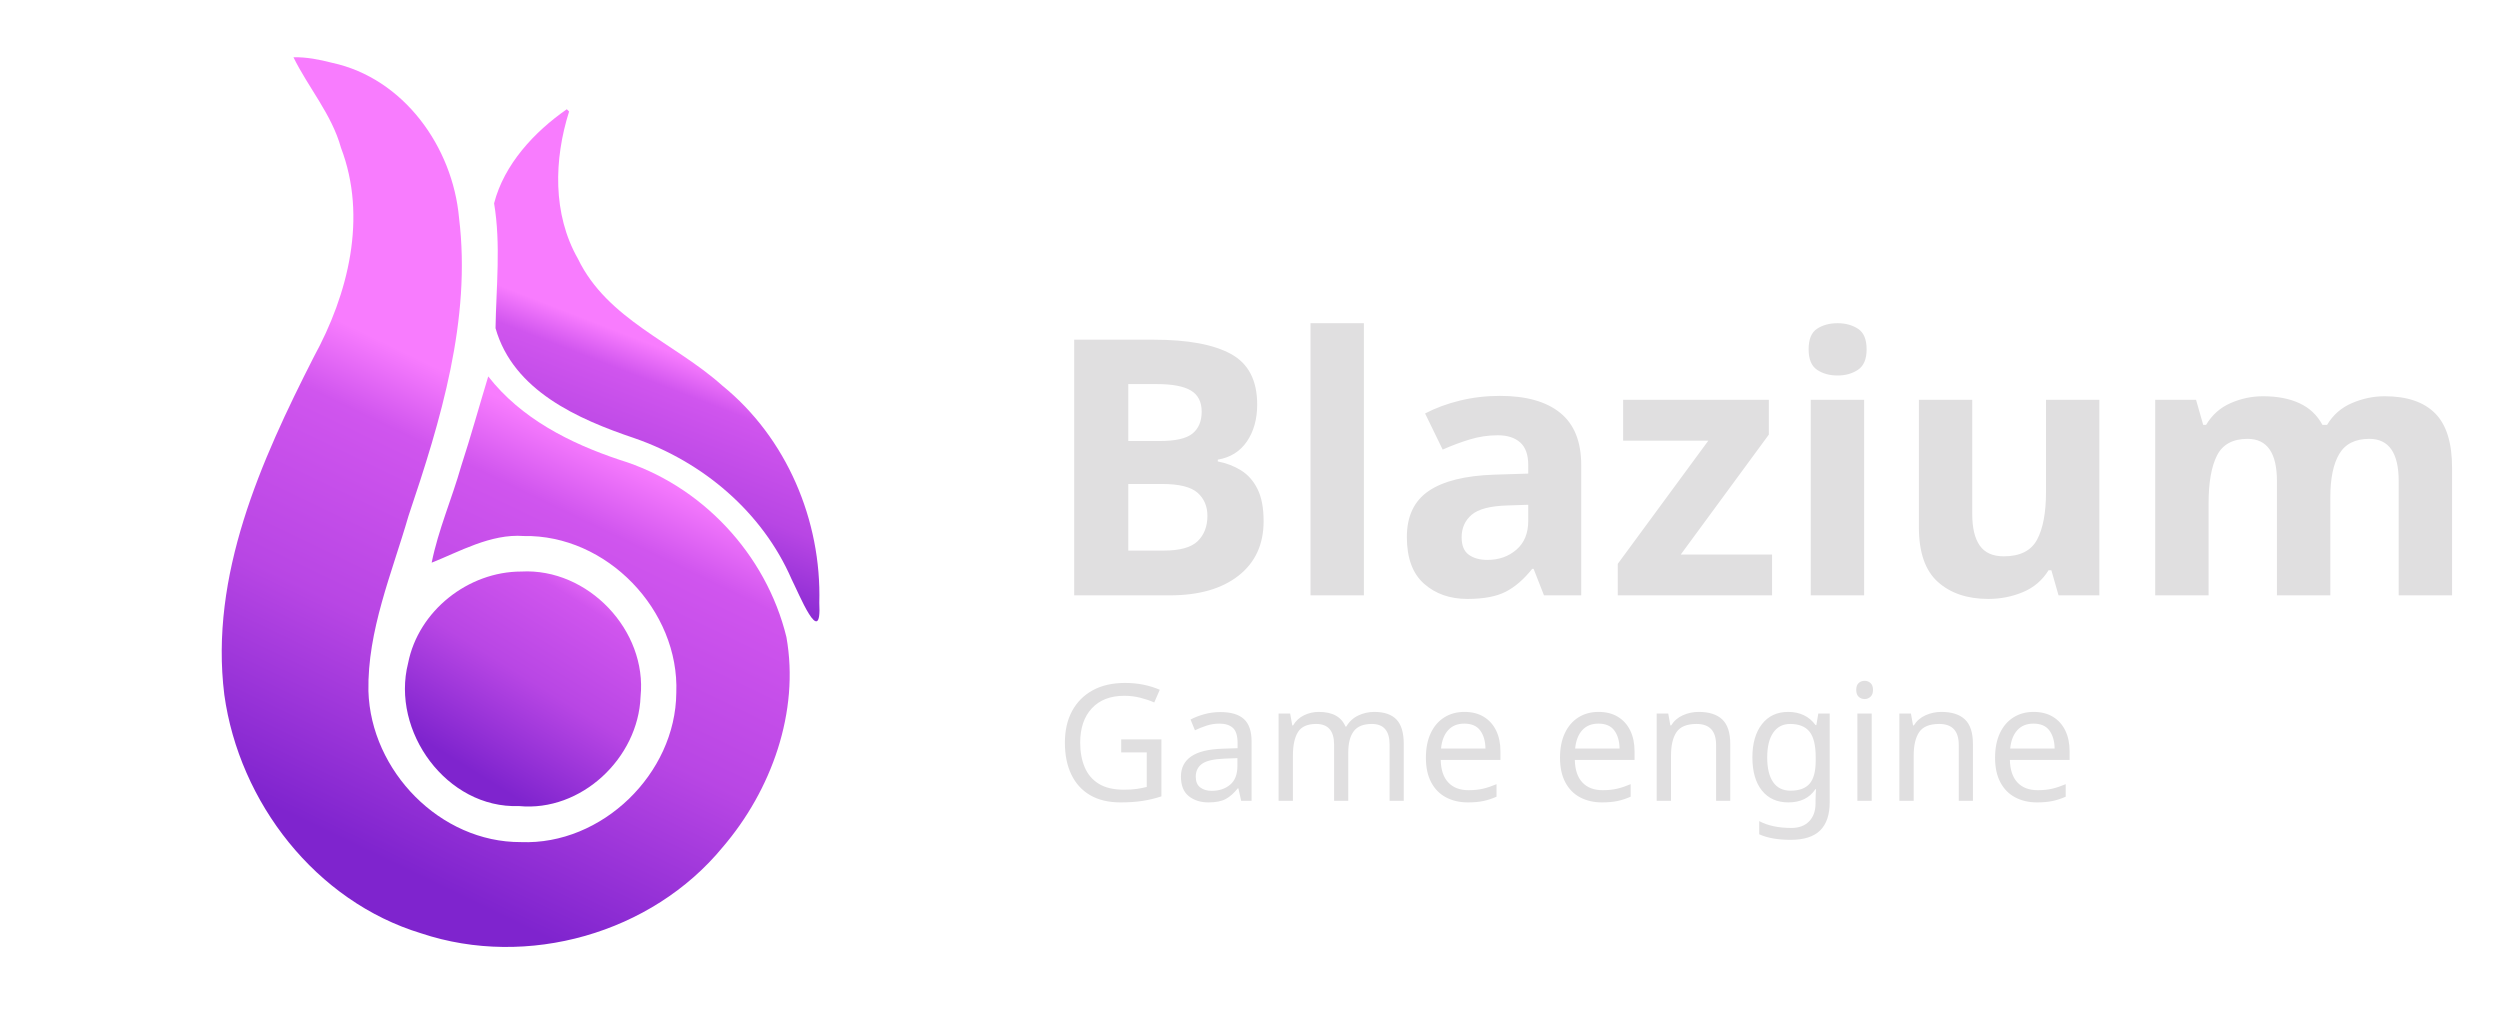
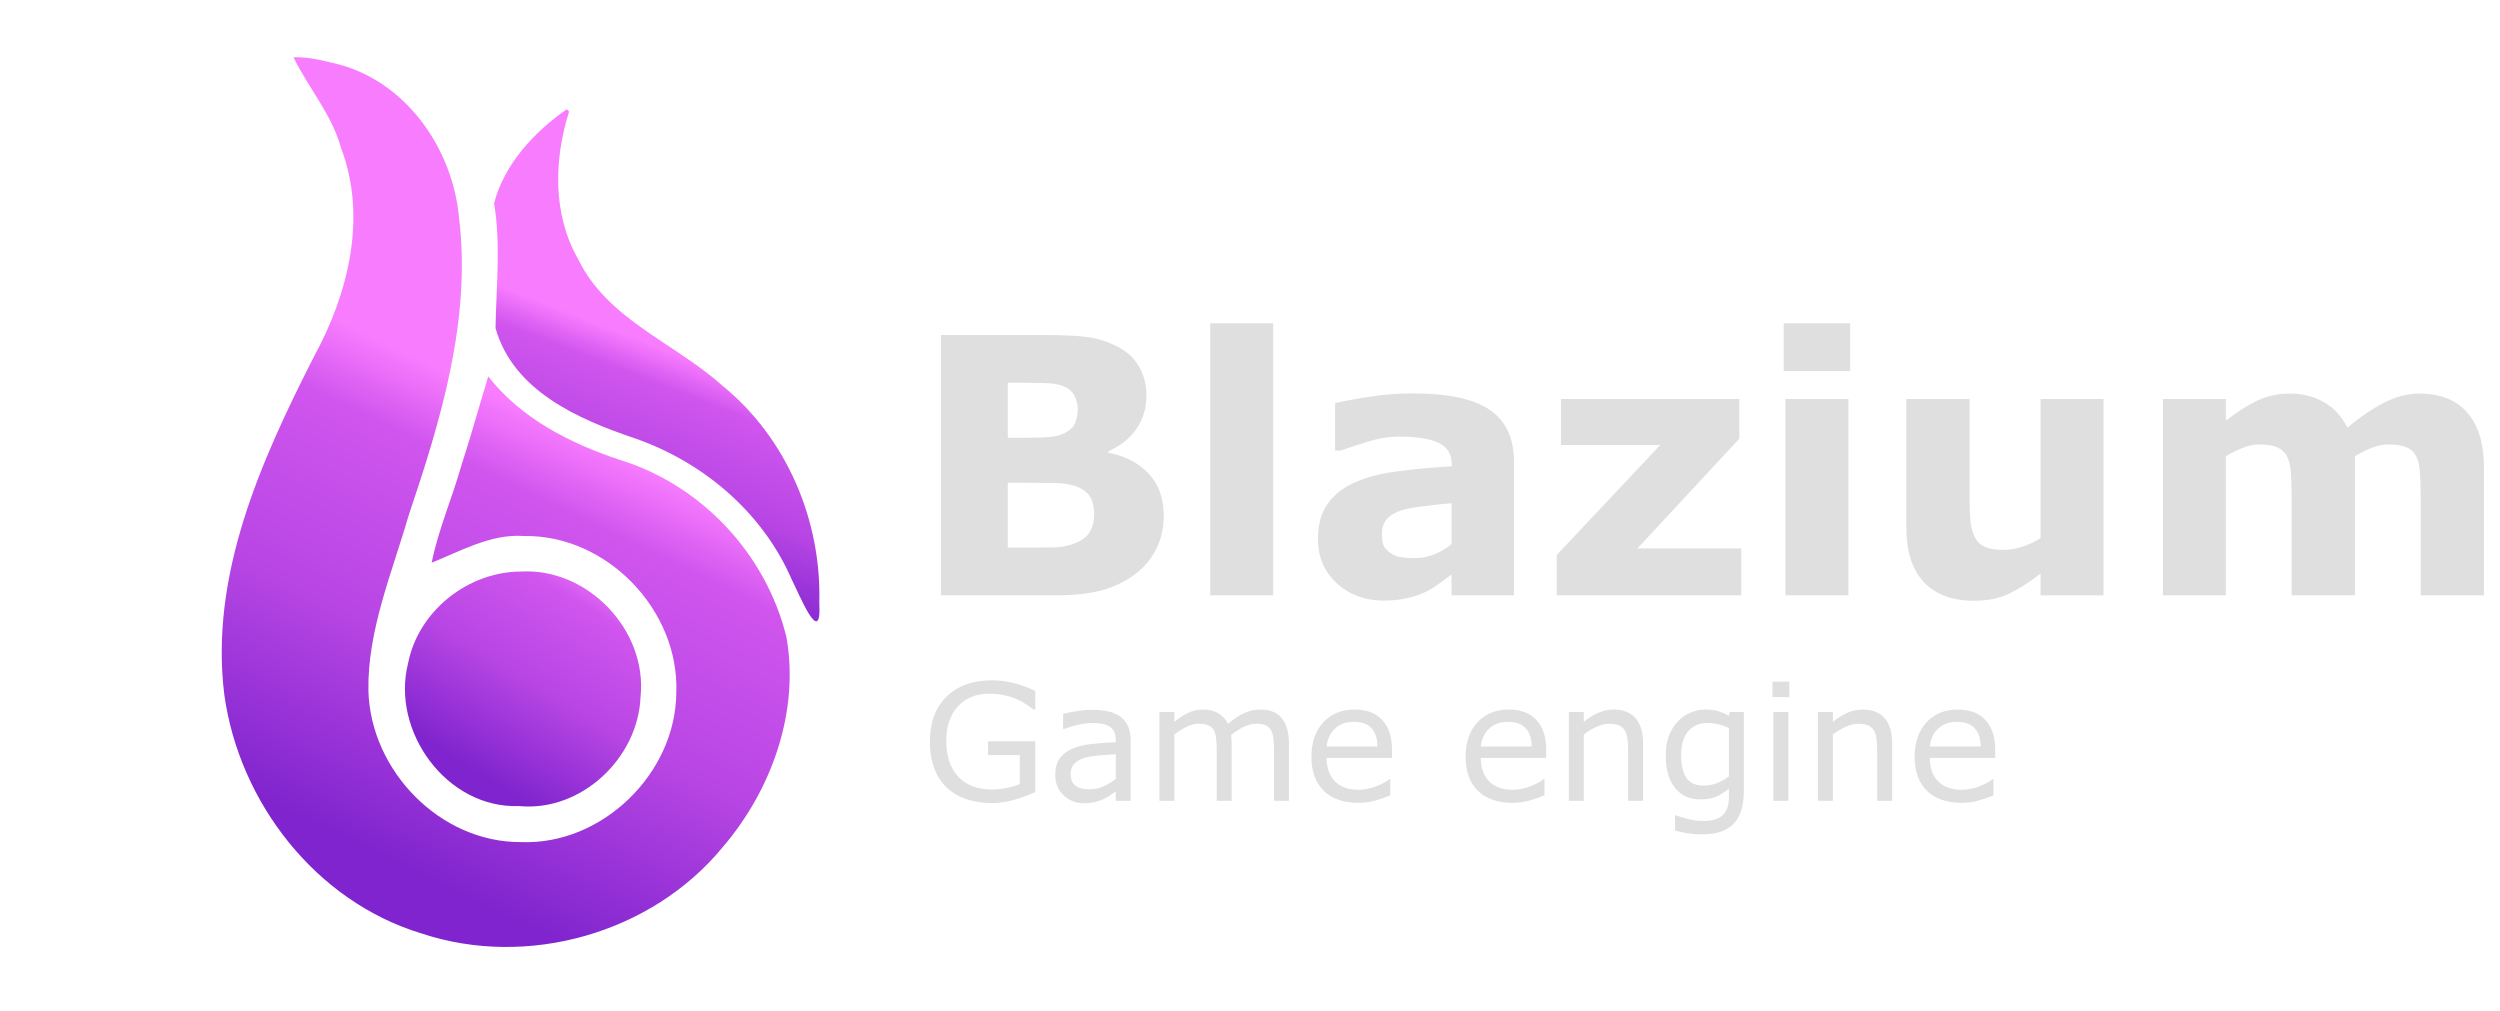
<svg xmlns="http://www.w3.org/2000/svg" xmlns:xlink="http://www.w3.org/1999/xlink" xml:space="preserve" width="1024" height="414" viewBox="0 0 960 388.125">
  <defs>
    <linearGradient xlink:href="#a" id="d" x1="496.519" x2="635.831" y1="813.477" y2="589.778" gradientTransform="translate(6.933 4.936)scale(.37217)" gradientUnits="userSpaceOnUse" />
    <linearGradient id="a">
      <stop offset=".045" stop-color="#7f24ce" />
      <stop offset=".468" stop-color="#b846e4" />
      <stop offset=".825" stop-color="#d055ee" />
      <stop offset="1" stop-color="#f87cfe" />
    </linearGradient>
    <linearGradient xlink:href="#b" id="e" x1="269.585" x2="488.27" y1="847.204" y2="393.079" gradientTransform="translate(6.933 4.936)scale(.37217)" gradientUnits="userSpaceOnUse" />
    <linearGradient id="b">
      <stop offset=".045" stop-color="#7f24ce" />
      <stop offset=".478" stop-color="#b846e4" />
      <stop offset=".848" stop-color="#d055ee" />
      <stop offset="1" stop-color="#f87cfe" />
    </linearGradient>
    <linearGradient xlink:href="#c" id="f" x1="635.831" x2="721.822" y1="589.778" y2="368.408" gradientTransform="translate(6.933 4.936)scale(.37217)" gradientUnits="userSpaceOnUse" />
    <linearGradient id="c">
      <stop offset=".045" stop-color="#7f24ce" />
      <stop offset=".468" stop-color="#b846e4" />
      <stop offset=".848" stop-color="#d055ee" />
      <stop offset="1" stop-color="#f87cfe" />
    </linearGradient>
  </defs>
-   <text xml:space="preserve" x="400.119" y="228.613" fill="#e0dfe0" stroke-width=".938" font-family="'Inter Alia'" font-size="11.25" font-weight="700" style="-inkscape-font-specification:&quot;Inter Alia, Bold&quot;;font-variant-ligatures:normal;font-variant-caps:normal;font-variant-numeric:normal;font-variant-east-asian:normal;text-align:start">
-     <tspan x="400.119" y="228.613" font-size="137.5" style="-inkscape-font-specification:&quot;Inter Alia, Bold&quot;;font-variant-ligatures:normal;font-variant-caps:normal;font-variant-numeric:normal;font-variant-east-asian:normal">Blazium</tspan>
-   </text>
-   <text xml:space="preserve" x="405.104" y="307.496" fill="#e0dfe0" stroke-width=".938" font-family="'Inter Alia'" font-size="75" font-weight="500" style="-inkscape-font-specification:&quot;Inter Alia, Medium&quot;;font-variant-ligatures:normal;font-variant-caps:normal;font-variant-numeric:normal;font-variant-east-asian:normal;text-align:start">
-     <tspan x="405.104" y="307.496" font-size="62.5" font-weight="400" style="-inkscape-font-specification:&quot;Inter Alia, Normal&quot;;font-variant-ligatures:normal;font-variant-caps:normal;font-variant-numeric:normal;font-variant-east-asian:normal">Game engine</tspan>
-   </text>
+   <path fill="#e0dfe0" d="m 446.873,197.998 q 0,7.251 -2.954,12.958 -2.887,5.707 -7.989,9.467 -5.908,4.431 -13.025,6.311 -7.05,1.88 -17.926,1.88 h -43.64 v -99.969 h 38.806 q 12.085,0 17.657,0.806 5.64,0.806 11.145,3.558 5.707,2.887 8.459,7.788 2.82,4.834 2.82,11.078 0,7.251 -3.827,12.823 -3.827,5.505 -10.809,8.594 v 0.537 q 9.802,1.947 15.509,8.057 5.774,6.11 5.774,16.113 z m -33.032,-41.089 q 0,-2.484 -1.276,-4.968 -1.208,-2.484 -4.364,-3.693 -2.82,-1.074 -7.05,-1.141 -4.163,-0.134 -11.749,-0.134 h -2.417 v 21.149 h 4.028 q 6.11,0 10.406,-0.201 4.297,-0.201 6.781,-1.343 3.491,-1.544 4.565,-3.961 1.074,-2.484 1.074,-5.707 z m 6.311,40.686 q 0,-4.767 -1.88,-7.318 -1.813,-2.618 -6.244,-3.894 -3.021,-0.873 -8.325,-0.94 -5.304,-0.067 -11.078,-0.067 h -5.64 v 24.908 h 1.88 q 10.876,0 15.576,-0.067 4.7,-0.067 8.661,-1.746 4.028,-1.678 5.505,-4.431 1.544,-2.82 1.544,-6.445 z m 68.75,31.018 H 464.732 V 124.145 h 24.17 z m 68.481,-19.672 v -15.71 q -4.901,0.403 -10.608,1.141 -5.707,0.671 -8.661,1.611 -3.625,1.141 -5.573,3.357 -1.88,2.148 -1.88,5.707 0,2.35 0.403,3.827 0.403,1.477 2.014,2.82 1.544,1.343 3.693,2.014 2.148,0.604 6.714,0.604 3.625,0 7.318,-1.477 3.76,-1.477 6.58,-3.894 z m 0,11.682 q -1.947,1.477 -4.834,3.558 -2.887,2.081 -5.438,3.29 -3.558,1.611 -7.385,2.35 -3.827,0.806 -8.392,0.806 -10.742,0 -17.993,-6.647 -7.251,-6.647 -7.251,-16.986 0,-8.258 3.693,-13.495 3.693,-5.237 10.474,-8.258 6.714,-3.021 16.65,-4.297 9.937,-1.276 20.612,-1.88 v -0.403 q 0,-6.244 -5.103,-8.594 -5.103,-2.417 -15.039,-2.417 -5.975,0 -12.756,2.148 -6.781,2.081 -9.735,3.223 h -2.216 v -18.195 q 3.827,-1.007 12.421,-2.35 8.661,-1.41 17.322,-1.41 20.612,0 29.742,6.378 9.198,6.311 9.198,19.873 v 51.294 h -23.968 z m 111.249,7.99 h -70.831 v -15.509 l 39.746,-42.23 h -38.135 v -17.657 h 68.481 v 15.24 l -39.142,42.163 h 39.88 z m 41.156,0 h -24.17 v -75.397 h 24.17 z m 0.671,-86.139 h -25.513 v -18.329 h 25.513 z m 97.284,86.139 h -24.17 v -8.325 q -6.714,5.103 -12.286,7.788 -5.573,2.618 -13.293,2.618 -12.488,0 -19.269,-7.184 -6.714,-7.184 -6.714,-21.216 v -49.078 h 24.304 v 37.396 q 0,5.707 0.336,9.534 0.403,3.76 1.746,6.244 1.276,2.484 3.827,3.625 2.618,1.141 7.251,1.141 3.088,0 6.848,-1.141 3.76,-1.141 7.251,-3.357 v -53.442 h 24.17 z m 96.545,-53.442 v 53.442 h -24.304 v -37.665 q 0,-5.505 -0.269,-9.332 -0.269,-3.894 -1.477,-6.311 -1.208,-2.417 -3.693,-3.491 -2.417,-1.141 -6.848,-1.141 -3.558,0 -6.915,1.477 -3.357,1.41 -6.042,3.021 v 53.442 h -24.17 v -75.397 h 24.17 v 8.325 q 6.244,-4.901 11.951,-7.654 5.707,-2.753 12.622,-2.753 7.452,0 13.159,3.357 5.707,3.29 8.929,9.735 7.251,-6.11 14.099,-9.601 6.848,-3.491 13.428,-3.491 12.219,0 18.53,7.318 6.378,7.318 6.378,21.082 v 49.078 h -24.304 v -37.665 q 0,-5.573 -0.269,-9.399 -0.201,-3.827 -1.41,-6.244 -1.141,-2.417 -3.625,-3.491 -2.484,-1.141 -6.982,-1.141 -3.021,0 -5.908,1.074 -2.887,1.007 -7.05,3.424 z" aria-label="Blazium" font-family="Inter Alia" font-size="137.5" font-weight="700" style="-inkscape-font-specification:&quot;Inter Alia, Bold&quot;" />
+   <path fill="#e0dfe0" d="m 397.574,304.139 q -3.723,1.709 -8.148,2.991 -4.395,1.251 -8.514,1.251 -5.31,0 -9.735,-1.465 -4.425,-1.465 -7.538,-4.395 -3.143,-2.96 -4.852,-7.385 -1.709,-4.456 -1.709,-10.406 0,-10.895 6.348,-17.181 6.378,-6.317 17.487,-6.317 3.876,0 7.904,0.946 4.059,0.916 8.728,3.143 v 7.172 h -0.549 q -0.946,-0.732 -2.747,-1.923 -1.801,-1.19 -3.54,-1.984 -2.106,-0.946 -4.791,-1.556 -2.655,-0.641 -6.042,-0.641 -7.629,0 -12.085,4.913 -4.425,4.883 -4.425,13.245 0,8.82 4.639,13.733 4.639,4.883 12.634,4.883 2.93,0 5.829,-0.58 2.93,-0.58 5.127,-1.495 v -11.139 h -12.177 v -5.31 h 18.158 z m 36.591,3.357 h -5.707 v -3.632 q -0.763,0.519 -2.075,1.465 -1.282,0.916 -2.502,1.465 -1.434,0.702 -3.296,1.16 -1.862,0.488 -4.364,0.488 -4.608,0 -7.812,-3.052 -3.204,-3.052 -3.204,-7.782 0,-3.876 1.648,-6.256 1.678,-2.411 4.761,-3.784 3.113,-1.373 7.477,-1.862 4.364,-0.488 9.369,-0.732 v -0.885 q 0,-1.953 -0.702,-3.235 -0.671,-1.282 -1.953,-2.014 -1.221,-0.702 -2.93,-0.946 -1.709,-0.244 -3.571,-0.244 -2.258,0 -5.035,0.61 -2.777,0.58 -5.737,1.709 h -0.305 v -5.829 q 1.678,-0.458 4.852,-1.007 3.174,-0.549 6.256,-0.549 3.601,0 6.256,0.61 2.686,0.58 4.639,2.014 1.923,1.404 2.93,3.632 1.007,2.228 1.007,5.524 z m -5.707,-8.392 v -9.491 q -2.625,0.153 -6.195,0.458 -3.54,0.305 -5.615,0.885 -2.472,0.702 -3.998,2.197 -1.526,1.465 -1.526,4.059 0,2.93 1.77,4.425 1.77,1.465 5.402,1.465 3.021,0 5.524,-1.16 2.502,-1.19 4.639,-2.838 z m 66.498,8.392 h -5.737 v -19.409 q 0,-2.197 -0.214,-4.242 -0.183,-2.045 -0.824,-3.265 -0.702,-1.312 -2.014,-1.984 -1.312,-0.671 -3.784,-0.671 -2.411,0 -4.822,1.221 -2.411,1.19 -4.822,3.052 0.091,0.702 0.153,1.648 0.061,0.916 0.061,1.831 V 307.496 h -5.737 v -19.409 q 0,-2.258 -0.214,-4.272 -0.183,-2.045 -0.824,-3.265 -0.702,-1.312 -2.014,-1.953 -1.312,-0.671 -3.784,-0.671 -2.35,0 -4.73,1.16 -2.35,1.16 -4.7,2.96 V 307.496 h -5.737 v -34.088 h 5.737 v 3.784 q 2.686,-2.228 5.341,-3.479 2.686,-1.251 5.707,-1.251 3.479,0 5.89,1.465 2.441,1.465 3.632,4.059 3.479,-2.93 6.348,-4.211 2.869,-1.312 6.134,-1.312 5.615,0 8.27,3.418 2.686,3.387 2.686,9.491 z m 39.581,-16.449 h -25.116 q 0,3.143 0.946,5.493 0.946,2.319 2.594,3.815 1.587,1.465 3.754,2.197 2.197,0.732 4.822,0.732 3.479,0 6.989,-1.373 3.54,-1.404 5.035,-2.747 h 0.305 v 6.256 q -2.899,1.221 -5.92,2.045 -3.021,0.824 -6.348,0.824 -8.484,0 -13.245,-4.578 -4.761,-4.608 -4.761,-13.062 0,-8.362 4.547,-13.275 4.578,-4.913 12.024,-4.913 6.897,0 10.62,4.028 3.754,4.028 3.754,11.444 z m -5.585,-4.395 q -0.03,-4.517 -2.289,-6.989 -2.228,-2.472 -6.805,-2.472 -4.608,0 -7.355,2.716 -2.716,2.716 -3.082,6.744 z m 64.789,4.395 h -25.116 q 0,3.143 0.946,5.493 0.946,2.319 2.594,3.815 1.587,1.465 3.754,2.197 2.197,0.732 4.822,0.732 3.479,0 6.989,-1.373 3.54,-1.404 5.035,-2.747 h 0.305 v 6.256 q -2.899,1.221 -5.92,2.045 -3.021,0.824 -6.348,0.824 -8.484,0 -13.245,-4.578 -4.761,-4.608 -4.761,-13.062 0,-8.362 4.547,-13.275 4.578,-4.913 12.024,-4.913 6.897,0 10.62,4.028 3.754,4.028 3.754,11.444 z m -5.585,-4.395 q -0.03,-4.517 -2.289,-6.989 -2.228,-2.472 -6.805,-2.472 -4.608,0 -7.355,2.716 -2.716,2.716 -3.082,6.744 z m 42.786,20.843 h -5.737 v -19.409 q 0,-2.35 -0.275,-4.395 -0.275,-2.075 -1.007,-3.235 -0.763,-1.282 -2.197,-1.892 -1.434,-0.641 -3.723,-0.641 -2.35,0 -4.913,1.16 -2.563,1.16 -4.913,2.96 V 307.496 h -5.737 v -34.088 h 5.737 v 3.784 q 2.686,-2.228 5.554,-3.479 2.869,-1.251 5.89,-1.251 5.524,0 8.423,3.326 2.899,3.326 2.899,9.583 z m 38.696,-3.876 q 0,8.667 -3.937,12.726 -3.937,4.059 -12.115,4.059 -2.716,0 -5.31,-0.397 -2.563,-0.366 -5.066,-1.068 v -5.859 h 0.305 q 1.404,0.549 4.456,1.343 3.052,0.824 6.104,0.824 2.93,0 4.852,-0.702 1.923,-0.702 2.991,-1.953 1.068,-1.19 1.526,-2.869 0.458,-1.678 0.458,-3.754 v -3.113 q -2.594,2.075 -4.974,3.113 -2.35,1.007 -6.012,1.007 -6.104,0 -9.705,-4.395 -3.571,-4.425 -3.571,-12.451 0,-4.395 1.221,-7.568 1.251,-3.204 3.387,-5.524 1.984,-2.167 4.822,-3.357 2.838,-1.221 5.646,-1.221 2.96,0 4.944,0.61 2.014,0.58 4.242,1.801 l 0.366,-1.465 h 5.371 z m -5.737,-5.493 V 279.542 q -2.289,-1.038 -4.272,-1.465 -1.953,-0.458 -3.906,-0.458 -4.73,0 -7.446,3.174 -2.716,3.174 -2.716,9.216 0,5.737 2.014,8.698 2.014,2.96 6.683,2.96 2.502,0 5.005,-0.946 2.533,-0.977 4.639,-2.594 z m 23.193,-30.426 h -6.47 v -5.951 h 6.47 z M 686.728,307.496 h -5.737 v -34.088 h 5.737 z m 39.856,0 h -5.737 v -19.409 q 0,-2.35 -0.275,-4.395 -0.275,-2.075 -1.007,-3.235 -0.763,-1.282 -2.197,-1.892 -1.434,-0.641 -3.723,-0.641 -2.35,0 -4.913,1.16 -2.563,1.16 -4.913,2.96 V 307.496 h -5.737 v -34.088 h 5.737 v 3.784 q 2.686,-2.228 5.554,-3.479 2.869,-1.251 5.89,-1.251 5.524,0 8.423,3.326 2.899,3.326 2.899,9.583 z m 39.581,-16.449 h -25.116 q 0,3.143 0.946,5.493 0.946,2.319 2.594,3.815 1.587,1.465 3.754,2.197 2.197,0.732 4.822,0.732 3.479,0 6.989,-1.373 3.54,-1.404 5.035,-2.747 h 0.305 v 6.256 q -2.899,1.221 -5.92,2.045 -3.021,0.824 -6.348,0.824 -8.484,0 -13.245,-4.578 -4.761,-4.608 -4.761,-13.062 0,-8.362 4.547,-13.275 4.578,-4.913 12.024,-4.913 6.897,0 10.62,4.028 3.754,4.028 3.754,11.444 z m -5.585,-4.395 q -0.03,-4.517 -2.289,-6.989 -2.228,-2.472 -6.805,-2.472 -4.608,0 -7.355,2.716 -2.716,2.716 -3.082,6.744 z" aria-label="Game engine" font-family="Inter Alia" font-size="62.5" style="-inkscape-font-specification:&quot;Inter Alia, Normal&quot;" />
  <path fill="url(#d)" d="m 200.168,219.471 c 25.575,-1.407 48.429,22.562 45.808,48.045 -0.879,23.595 -22.805,44.338 -46.699,42.012 -27.753,1.019 -49.232,-28.759 -42.561,-54.898 3.965,-20.113 23.098,-35.154 43.452,-35.159 z" paint-order="markers stroke fill" style="mix-blend-mode:normal" />
  <path fill="url(#e)" d="m 112.685,21.981 c 5.59,11.488 14.716,21.935 18.25,34.756 10.19,26.711 2.795,56.161 -10.464,80.379 -20.31,39.88 -40.02,83.854 -34.338,129.66 5.739,41.38 35.151,79.35 75.633,91.636 40.637,13.565 88.511,0.053 115.757,-33.108 18.694,-21.794 29.581,-51.987 24.459,-80.681 -7.794,-31.905 -32.656,-58.456 -64.101,-68.066 -19.054,-6.366 -37.838,-15.887 -50.398,-32.014 -3.125,10.259 -6.675,23.043 -10.403,34.493 -3.518,12.4 -8.782,24.434 -11.319,37.028 10.433,-4.103 22.675,-11.187 35.33,-10.23 31.853,-0.617 59.867,28.48 58.609,60.232 -0.257,31.006 -28.52,58.542 -59.671,57.299 -31.032,0.14 -57.629,-27.327 -58.557,-57.971 -0.425,-23.255 9.027,-45.278 15.4,-67.307 12.339,-36.573 24.17,-75.403 19.4,-114.416 C 173.842,56.445 155.053,30.049 127.514,24.113 122.675,22.866 117.705,21.883 112.685,21.981 Z" paint-order="markers stroke fill" style="mix-blend-mode:normal" />
  <path fill="url(#f)" d="m 217.658,41.949 c -12.482,8.669 -24.077,21.157 -27.926,36.118 2.648,15.885 0.795,32.109 0.555,47.967 6.794,23.971 31.621,34.903 53.247,42.198 26.367,9.097 49.233,28.397 60.45,54.21 2.617,5.1 11.614,27.359 10.627,9.031 0.897,-31.617 -12.551,-63.402 -37.302,-83.449 -18.276,-16.409 -44.092,-25.283 -55.385,-48.661 -9.778,-17.153 -9.2,-38.176 -3.39,-56.537 l -0.438,-0.438 z" paint-order="markers stroke fill" style="mix-blend-mode:normal" />
</svg>
